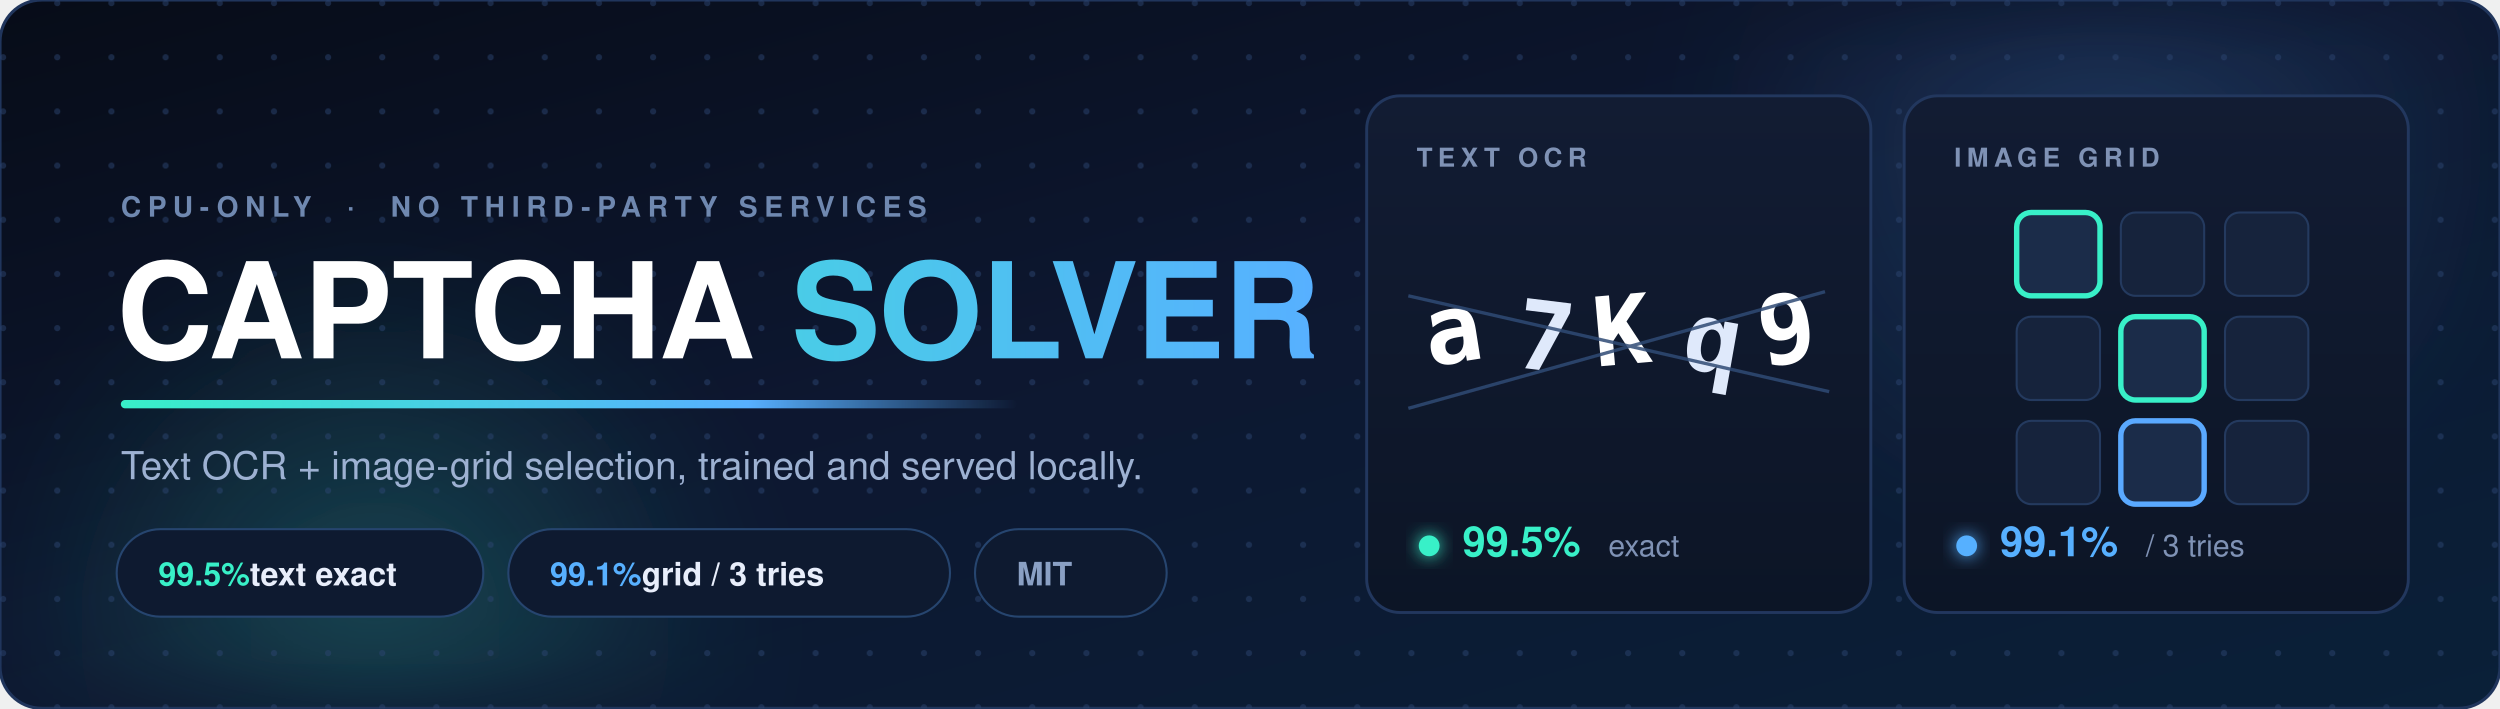
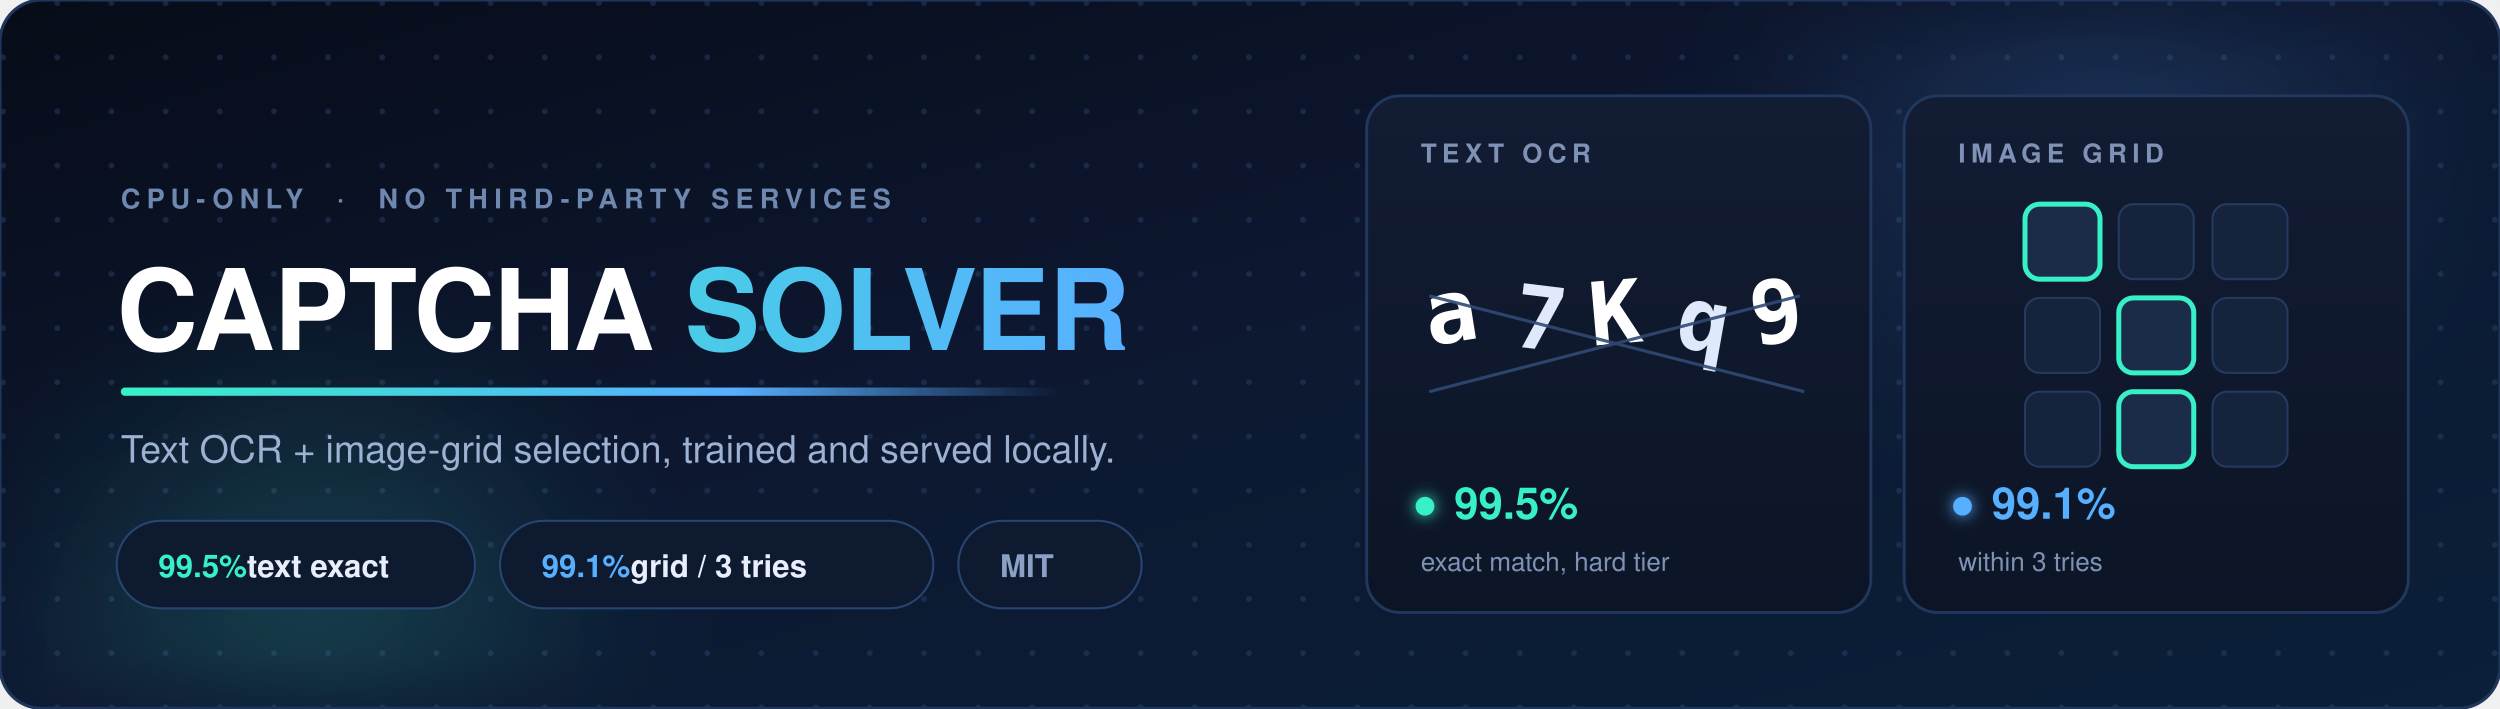
- <svg xmlns="http://www.w3.org/2000/svg" width="1200" height="340" viewBox="0 0 1200 340" role="img" aria-label="CAPTCHA Solver — text OCR and image-grid selection, CPU-only">
+ <svg xmlns="http://www.w3.org/2000/svg" width="1200" height="340" viewBox="0 0 1200 340" role="img" aria-label="CAPTCHA Solver - text OCR and image-grid selection, CPU-only">
  <defs>
    <linearGradient id="bg" x1="0" y1="0" x2="1" y2="1">
      <stop offset="0%" stop-color="#070c18" />
      <stop offset="45%" stop-color="#0d1730" />
      <stop offset="100%" stop-color="#0a2038" />
    </linearGradient>
    <radialGradient id="blobA" cx="50%" cy="50%" r="50%">
-       <stop offset="0%" stop-color="#38f0c8" stop-opacity="0.22" />
+       <stop offset="0%" stop-color="#38f0c8" stop-opacity="0.20" />
      <stop offset="100%" stop-color="#38f0c8" stop-opacity="0" />
    </radialGradient>
    <radialGradient id="blobB" cx="50%" cy="50%" r="50%">
-       <stop offset="0%" stop-color="#5aa9ff" stop-opacity="0.20" />
+       <stop offset="0%" stop-color="#5aa9ff" stop-opacity="0.18" />
      <stop offset="100%" stop-color="#5aa9ff" stop-opacity="0" />
    </radialGradient>
    <linearGradient id="accent" x1="0" y1="0" x2="1" y2="0">
      <stop offset="0%" stop-color="#38f0c8" />
      <stop offset="100%" stop-color="#57b0ff" />
    </linearGradient>
    <linearGradient id="rule" x1="0" y1="0" x2="1" y2="0">
      <stop offset="0%" stop-color="#38f0c8" />
-       <stop offset="70%" stop-color="#57b0ff" />
+       <stop offset="65%" stop-color="#57b0ff" />
      <stop offset="100%" stop-color="#57b0ff" stop-opacity="0" />
    </linearGradient>
    <linearGradient id="card" x1="0" y1="0" x2="0" y2="1">
      <stop offset="0%" stop-color="#121c33" />
      <stop offset="100%" stop-color="#0c1526" />
    </linearGradient>
    <pattern id="dots" width="26" height="26" patternUnits="userSpaceOnUse">
-       <circle cx="1.5" cy="1.5" r="1.5" fill="#2b446f" />
+       <circle cx="1.5" cy="1.5" r="1.4" fill="#2b446f" />
    </pattern>
    <filter id="soft" x="-30%" y="-30%" width="160%" height="160%">
      <feGaussianBlur stdDeviation="26" />
    </filter>
-     <filter id="glow" x="-60%" y="-60%" width="220%" height="220%">
-       <feGaussianBlur stdDeviation="4" result="b" />
+     <filter id="glow" x="-80%" y="-80%" width="260%" height="260%">
+       <feGaussianBlur stdDeviation="3.5" result="b" />
      <feMerge>
        <feMergeNode in="b" />
        <feMergeNode in="SourceGraphic" />
      </feMerge>
    </filter>
  </defs>
  <rect width="1200" height="340" rx="20" fill="url(#bg)" />
-   <circle cx="1010" cy="70" r="200" fill="url(#blobB)" filter="url(#soft)" />
-   <circle cx="180" cy="300" r="180" fill="url(#blobA)" filter="url(#soft)" />
+   <rect width="1200" height="340" rx="20" fill="url(#dots)" opacity="0.45" />
+   <circle cx="1010" cy="60" r="190" fill="url(#blobB)" filter="url(#soft)" />
+   <circle cx="150" cy="310" r="170" fill="url(#blobA)" filter="url(#soft)" />
  <rect width="1200" height="340" rx="20" fill="none" stroke="#20355c" stroke-width="1.5" />
-   <g opacity="0.5">
-     <rect x="0" y="0" width="1200" height="340" rx="20" fill="url(#dots)" />
-   </g>
-   <text x="58" y="104" font-family="Segoe UI, -apple-system, Helvetica, Arial, sans-serif" font-size="13.5" font-weight="600" fill="#6f88b0" letter-spacing="3.2">CPU-ONLY  ·  NO THIRD-PARTY SERVICES</text>
-   <text x="56" y="172" font-family="Segoe UI, -apple-system, Helvetica, Arial, sans-serif" font-size="64" font-weight="800" fill="#ffffff" letter-spacing="-0.5">CAPTCHA <tspan fill="url(#accent)">SOLVER</tspan>
+   <text x="58" y="100" font-family="Segoe UI, -apple-system, Helvetica, Arial, sans-serif" font-size="13" font-weight="600" fill="#6f88b0" letter-spacing="3">CPU-ONLY  ·  NO THIRD-PARTY SERVICES</text>
+   <text x="56" y="168" font-family="Segoe UI, -apple-system, Helvetica, Arial, sans-serif" font-size="54" font-weight="800" fill="#ffffff" letter-spacing="-0.5">CAPTCHA <tspan fill="url(#accent)">SOLVER</tspan>
  </text>
-   <rect x="58" y="192" width="430" height="4" rx="2" fill="url(#rule)" />
-   <text x="58" y="230" font-family="Segoe UI, -apple-system, Helvetica, Arial, sans-serif" font-size="18.5" fill="#9db1d2">Text OCR + image-grid selection, trained and served locally.</text>
-   <g font-family="Segoe UI, -apple-system, Helvetica, Arial, sans-serif" font-size="15.5" font-weight="600">
-     <rect x="56" y="254" width="176" height="42" rx="21" fill="#0e1a30" stroke="#26456f" />
-     <text x="76" y="281" fill="#38f0c8">99.5%<tspan fill="#e8eefb"> text exact</tspan>
+   <rect x="58" y="186" width="452" height="4" rx="2" fill="url(#rule)" />
+   <text x="58" y="222" font-family="Segoe UI, -apple-system, Helvetica, Arial, sans-serif" font-size="18" fill="#9db1d2">Text OCR + image-grid selection, trained and served locally.</text>
+   <g font-family="Segoe UI, -apple-system, Helvetica, Arial, sans-serif" font-size="15" font-weight="600">
+     <rect x="56" y="250" width="172" height="42" rx="21" fill="#0e1a30" stroke="#26456f" />
+     <text x="76" y="277" fill="#38f0c8">99.5%<tspan fill="#e8eefb"> text exact</tspan>
    </text>
-     <rect x="244" y="254" width="212" height="42" rx="21" fill="#0e1a30" stroke="#26456f" />
-     <text x="264" y="281" fill="#57b0ff">99.1%<tspan fill="#e8eefb"> grid / 3 tries</tspan>
+     <rect x="240" y="250" width="208" height="42" rx="21" fill="#0e1a30" stroke="#26456f" />
+     <text x="260" y="277" fill="#57b0ff">99.1%<tspan fill="#e8eefb"> grid / 3 tries</tspan>
    </text>
-     <rect x="468" y="254" width="92" height="42" rx="21" fill="#0e1a30" stroke="#26456f" />
-     <text x="488" y="281" fill="#8aa0c4">MIT</text>
+     <rect x="460" y="250" width="88" height="42" rx="21" fill="#0e1a30" stroke="#26456f" />
+     <text x="480" y="277" fill="#8aa0c4">MIT</text>
  </g>
  <g>
    <rect x="656" y="46" width="242" height="248" rx="16" fill="url(#card)" stroke="#22375e" stroke-width="1.4" />
-     <text x="680" y="80" font-family="Segoe UI, -apple-system, Helvetica, Arial, sans-serif" font-size="12.5" font-weight="700" fill="#7f92b5" letter-spacing="2.6">TEXT OCR</text>
-     <g font-family="Consolas, Menlo, DejaVu Sans Mono, monospace" font-size="46" font-weight="700">
-       <text x="686" y="176" fill="#ffffff" transform="rotate(-9 686 176)">a</text>
-       <text x="726" y="176" fill="#dfe9fb" transform="rotate(7 726 176)">7</text>
-       <text x="766" y="176" fill="#ffffff" transform="rotate(-5 766 176)">K</text>
-       <text x="806" y="176" fill="#dfe9fb" transform="rotate(10 806 176)">q</text>
-       <text x="846" y="176" fill="#ffffff" transform="rotate(-8 846 176)">9</text>
+     <text x="682" y="78" font-family="Segoe UI, -apple-system, Helvetica, Arial, sans-serif" font-size="12.5" font-weight="700" fill="#7f92b5" letter-spacing="2.6">TEXT OCR</text>
+     <g font-family="Consolas, Menlo, DejaVu Sans Mono, monospace" font-size="42" font-weight="700">
+       <text x="686" y="166" fill="#ffffff" transform="rotate(-9 686 166)">a</text>
+       <text x="725" y="166" fill="#dfe9fb" transform="rotate(7 725 166)">7</text>
+       <text x="764" y="166" fill="#ffffff" transform="rotate(-5 764 166)">K</text>
+       <text x="803" y="166" fill="#dfe9fb" transform="rotate(10 803 166)">q</text>
+       <text x="842" y="166" fill="#ffffff" transform="rotate(-8 842 166)">9</text>
    </g>
-     <g stroke="#2f4a74" stroke-width="1.6" opacity="0.85" fill="none">
-       <line x1="676" y1="196" x2="876" y2="140" />
-       <line x1="676" y1="142" x2="878" y2="188" />
+     <g stroke="#2f4a74" stroke-width="1.5" opacity="0.9" fill="none">
+       <line x1="686" y1="188" x2="864" y2="142" />
+       <line x1="686" y1="142" x2="866" y2="188" />
    </g>
    <g font-family="Segoe UI, -apple-system, Helvetica, Arial, sans-serif">
-       <circle cx="686" cy="262" r="5" fill="#38f0c8" filter="url(#glow)" />
-       <text x="702" y="267" font-size="20" font-weight="800" fill="#38f0c8">99.5%</text>
-       <text x="772" y="267" font-size="14.5" fill="#7f92b5">exact</text>
+       <circle cx="684" cy="243" r="4.5" fill="#38f0c8" filter="url(#glow)" />
+       <text x="698" y="249" font-size="21" font-weight="800" fill="#38f0c8">99.5%</text>
+       <text x="682" y="274" font-size="12.5" fill="#7f92b5">exact match, hard tier</text>
    </g>
  </g>
  <g>
    <rect x="914" y="46" width="242" height="248" rx="16" fill="url(#card)" stroke="#22375e" stroke-width="1.4" />
-     <text x="938" y="80" font-family="Segoe UI, -apple-system, Helvetica, Arial, sans-serif" font-size="12.5" font-weight="700" fill="#7f92b5" letter-spacing="2.6">IMAGE GRID</text>
+     <text x="940" y="78" font-family="Segoe UI, -apple-system, Helvetica, Arial, sans-serif" font-size="12.5" font-weight="700" fill="#7f92b5" letter-spacing="2.6">IMAGE GRID</text>
    <g>
-       <rect x="968" y="102" width="40" height="40" rx="7" fill="#1b2c49" stroke="#38f0c8" stroke-width="2.6" />
-       <rect x="1018" y="102" width="40" height="40" rx="7" fill="#16233c" stroke="#243a5f" />
-       <rect x="1068" y="102" width="40" height="40" rx="7" fill="#16233c" stroke="#243a5f" />
-       <rect x="968" y="152" width="40" height="40" rx="7" fill="#16233c" stroke="#243a5f" />
-       <rect x="1018" y="152" width="40" height="40" rx="7" fill="#1b2c49" stroke="#38f0c8" stroke-width="2.6" />
-       <rect x="1068" y="152" width="40" height="40" rx="7" fill="#16233c" stroke="#243a5f" />
-       <rect x="968" y="202" width="40" height="40" rx="7" fill="#16233c" stroke="#243a5f" />
-       <rect x="1018" y="202" width="40" height="40" rx="7" fill="#1b2c49" stroke="#5aa9ff" stroke-width="2.6" />
-       <rect x="1068" y="202" width="40" height="40" rx="7" fill="#16233c" stroke="#243a5f" />
+       <rect x="972" y="98" width="36" height="36" rx="7" fill="#1b2c49" stroke="#38f0c8" stroke-width="2.4" />
+       <rect x="1017" y="98" width="36" height="36" rx="7" fill="#16233c" stroke="#243a5f" />
+       <rect x="1062" y="98" width="36" height="36" rx="7" fill="#16233c" stroke="#243a5f" />
+       <rect x="972" y="143" width="36" height="36" rx="7" fill="#16233c" stroke="#243a5f" />
+       <rect x="1017" y="143" width="36" height="36" rx="7" fill="#1b2c49" stroke="#38f0c8" stroke-width="2.4" />
+       <rect x="1062" y="143" width="36" height="36" rx="7" fill="#16233c" stroke="#243a5f" />
+       <rect x="972" y="188" width="36" height="36" rx="7" fill="#16233c" stroke="#243a5f" />
+       <rect x="1017" y="188" width="36" height="36" rx="7" fill="#1b2c49" stroke="#38f0c8" stroke-width="2.4" />
+       <rect x="1062" y="188" width="36" height="36" rx="7" fill="#16233c" stroke="#243a5f" />
    </g>
    <g font-family="Segoe UI, -apple-system, Helvetica, Arial, sans-serif">
-       <circle cx="944" cy="262" r="5" fill="#57b0ff" filter="url(#glow)" />
-       <text x="960" y="267" font-size="20" font-weight="800" fill="#57b0ff">99.1%</text>
-       <text x="1030" y="267" font-size="14.5" fill="#7f92b5">/ 3 tries</text>
+       <circle cx="942" cy="243" r="4.5" fill="#57b0ff" filter="url(#glow)" />
+       <text x="956" y="249" font-size="21" font-weight="800" fill="#57b0ff">99.1%</text>
+       <text x="940" y="274" font-size="12.5" fill="#7f92b5">within 3 tries</text>
    </g>
  </g>
</svg>
